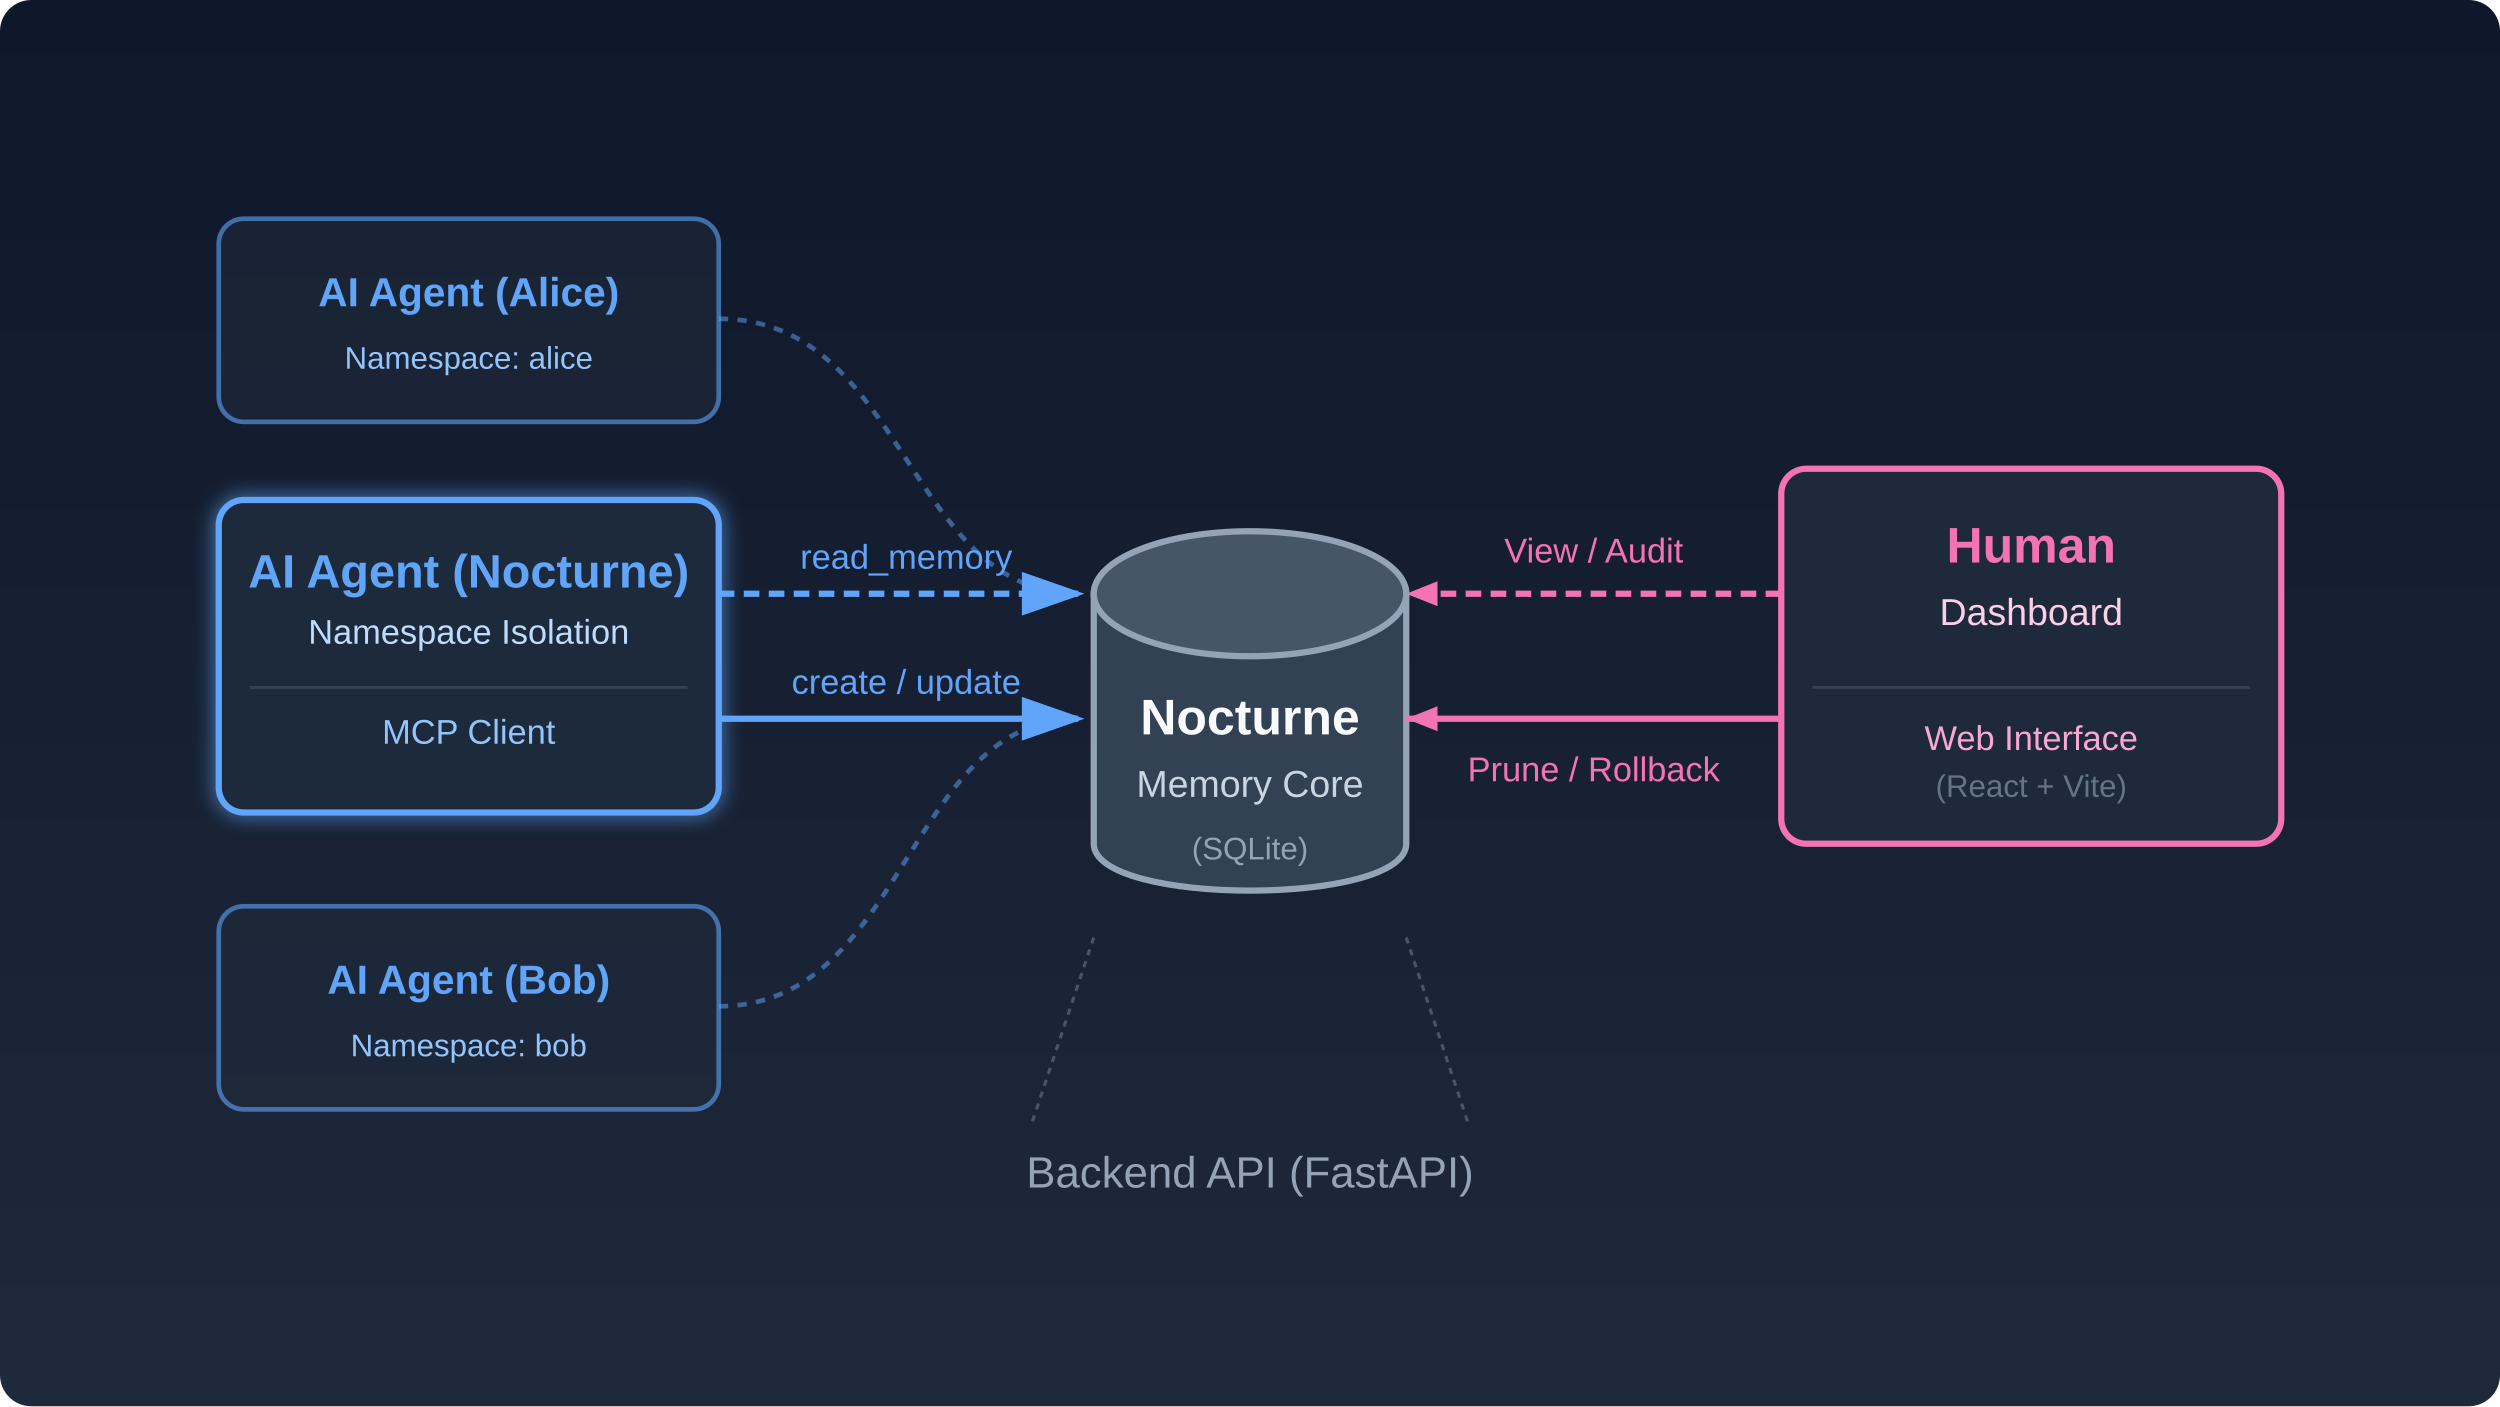
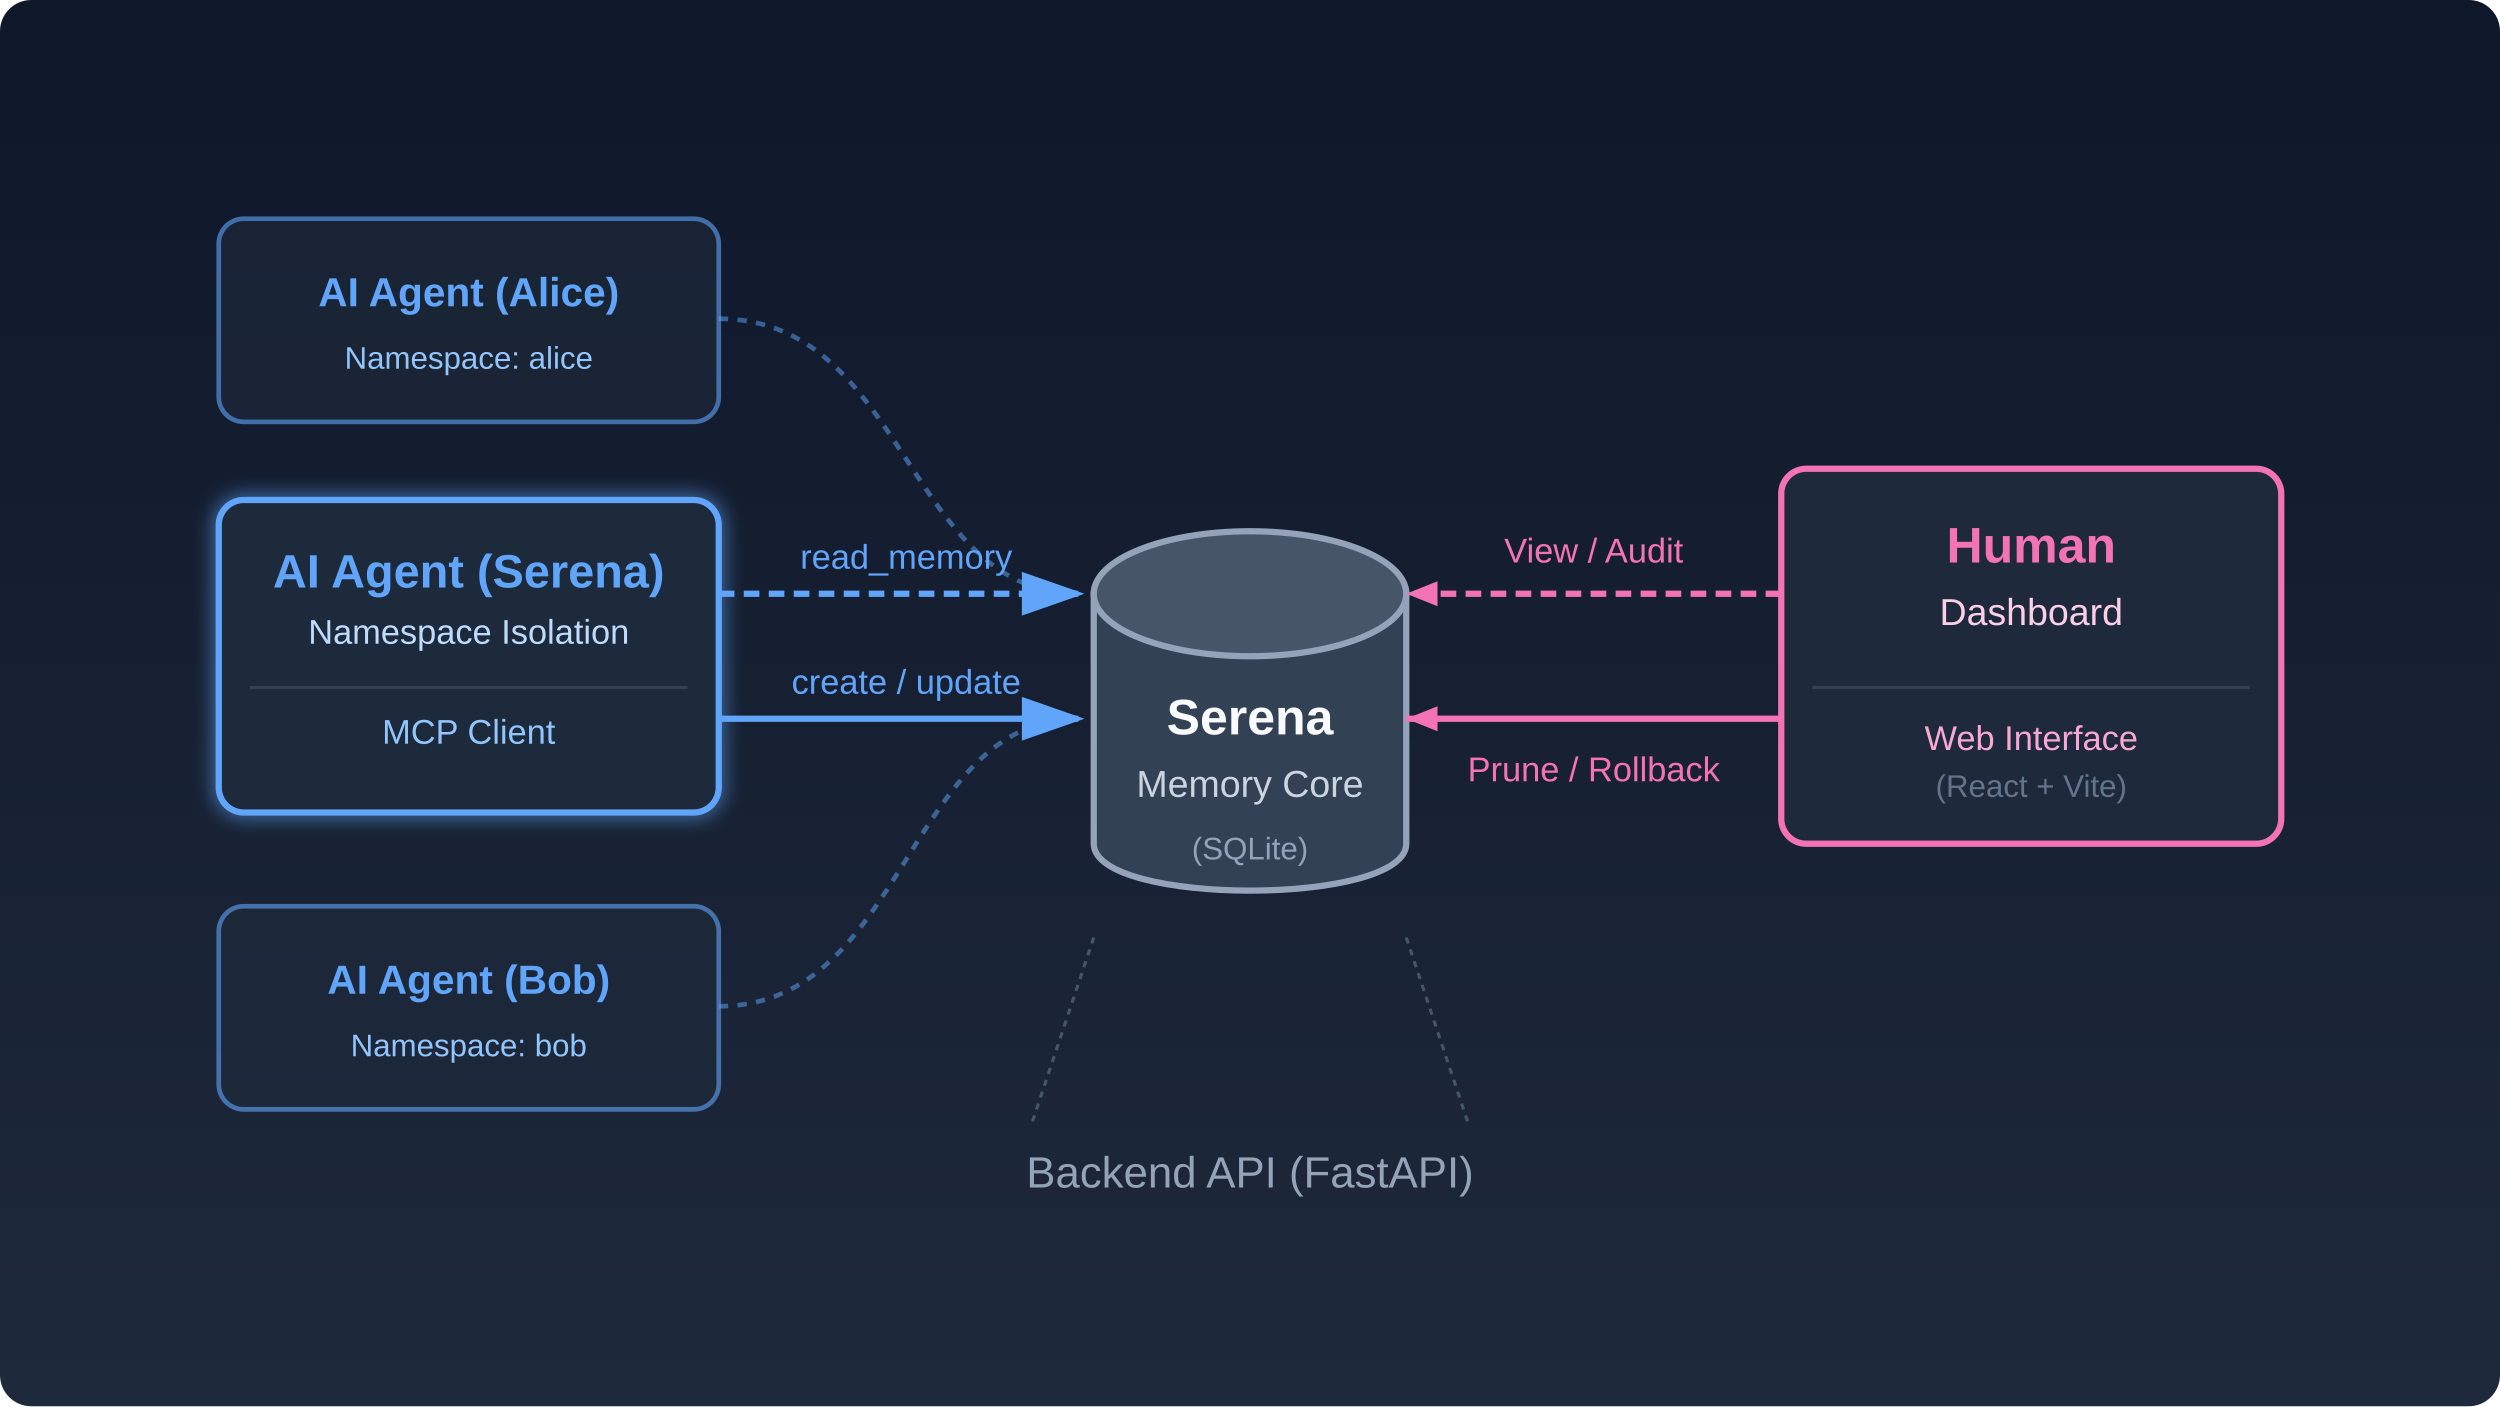
<svg xmlns="http://www.w3.org/2000/svg" width="800" height="450">
  <defs>
    <linearGradient id="bg-grad" x1="0%" y1="0%" x2="0%" y2="100%">
      <stop offset="0%" style="stop-color:#0f172a;stop-opacity:1" />
      <stop offset="100%" style="stop-color:#1e293b;stop-opacity:1" />
    </linearGradient>
    <filter id="glow-ai" x="-50%" y="-50%" width="200%" height="200%">
      <feGaussianBlur stdDeviation="3" result="coloredBlur" />
      <feMerge>
        <feMergeNode in="coloredBlur" />
        <feMergeNode in="SourceGraphic" />
      </feMerge>
    </filter>
    <marker id="arrow-ai" markerWidth="10" markerHeight="7" refX="9" refY="3.5" orient="auto">
      <polygon points="0 0, 10 3.5, 0 7" fill="#60a5fa" />
    </marker>
    <marker id="arrow-human" markerWidth="10" markerHeight="7" refX="9" refY="3.5" orient="auto">
      <polygon points="0 0, 10 3.5, 0 7" fill="#f472b6" />
    </marker>
  </defs>
  <rect width="100%" height="100%" fill="url(#bg-grad)" rx="10" />
  <g transform="translate(350, 160)">
    <path d="M 0 30 C 0 10 100 10 100 30 V 110 C 100 130 0 130 0 110 V 30" fill="#334155" stroke="#94a3b8" stroke-width="2" />
    <ellipse cx="50" cy="30" rx="50" ry="20" fill="#475569" stroke="#94a3b8" stroke-width="2" />
-     <text x="50" y="75" font-family="Arial, sans-serif" font-size="16" fill="#f8fafc" text-anchor="middle" font-weight="bold">Nocturne</text>
+     <text x="50" y="75" font-family="Arial, sans-serif" font-size="16" fill="#f8fafc" text-anchor="middle" font-weight="bold">Serena</text>
    <text x="50" y="95" font-family="Arial, sans-serif" font-size="12" fill="#cbd5e1" text-anchor="middle">Memory Core</text>
    <text x="50" y="115" font-family="Arial, sans-serif" font-size="10" fill="#94a3b8" text-anchor="middle">(SQLite)</text>
  </g>
  <g transform="translate(70, 70)">
    <rect x="0" y="0" width="160" height="65" rx="8" fill="#1e293b" stroke="#60a5fa" stroke-width="1.5" opacity="0.6" />
    <text x="80" y="28" font-family="Arial, sans-serif" font-size="13" fill="#60a5fa" text-anchor="middle" font-weight="bold">AI Agent (Alice)</text>
    <text x="80" y="48" font-family="Arial, sans-serif" font-size="10" fill="#93c5fd" text-anchor="middle">Namespace: alice</text>
  </g>
  <g transform="translate(70, 160)">
    <rect x="0" y="0" width="160" height="100" rx="8" fill="#1e293b" stroke="#60a5fa" stroke-width="2" filter="url(#glow-ai)" />
-     <text x="80" y="28" font-family="Arial, sans-serif" font-size="15" fill="#60a5fa" text-anchor="middle" font-weight="bold">AI Agent (Nocturne)</text>
+     <text x="80" y="28" font-family="Arial, sans-serif" font-size="15" fill="#60a5fa" text-anchor="middle" font-weight="bold">AI Agent (Serena)</text>
    <text x="80" y="46" font-family="Arial, sans-serif" font-size="11" fill="#bfdbfe" text-anchor="middle">Namespace Isolation</text>
    <line x1="10" y1="60" x2="150" y2="60" stroke="#334155" stroke-width="1" />
    <text x="80" y="78" font-family="Arial, sans-serif" font-size="11" fill="#93c5fd" text-anchor="middle">MCP Client</text>
  </g>
  <g transform="translate(70, 290)">
    <rect x="0" y="0" width="160" height="65" rx="8" fill="#1e293b" stroke="#60a5fa" stroke-width="1.5" opacity="0.6" />
    <text x="80" y="28" font-family="Arial, sans-serif" font-size="13" fill="#60a5fa" text-anchor="middle" font-weight="bold">AI Agent (Bob)</text>
    <text x="80" y="48" font-family="Arial, sans-serif" font-size="10" fill="#93c5fd" text-anchor="middle">Namespace: bob</text>
  </g>
  <g>
    <path d="M 230 102 C 290 102, 290 190, 345 190" stroke="#60a5fa" stroke-width="1.5" opacity="0.5" marker-end="url(#arrow-ai)" fill="none" stroke-dasharray="3,3" />
    <path d="M 230 190 L 345 190" stroke="#60a5fa" stroke-width="2" marker-end="url(#arrow-ai)" stroke-dasharray="5,3" fill="none" />
    <text x="290" y="182" font-family="Arial, sans-serif" font-size="11" fill="#60a5fa" text-anchor="middle">read_memory</text>
    <path d="M 230 230 L 345 230" stroke="#60a5fa" stroke-width="2" marker-end="url(#arrow-ai)" fill="none" />
    <text x="290" y="222" font-family="Arial, sans-serif" font-size="11" fill="#60a5fa" text-anchor="middle">create / update</text>
    <path d="M 230 322 C 290 322, 290 230, 345 230" stroke="#60a5fa" stroke-width="1.5" opacity="0.5" marker-end="url(#arrow-ai)" fill="none" stroke-dasharray="3,3" />
  </g>
  <g transform="translate(570, 150)">
    <rect x="0" y="0" width="160" height="120" rx="8" fill="#1e293b" stroke="#f472b6" stroke-width="2" />
    <text x="80" y="30" font-family="Arial, sans-serif" font-size="16" fill="#f472b6" text-anchor="middle" font-weight="bold">Human</text>
    <text x="80" y="50" font-family="Arial, sans-serif" font-size="12" fill="#fbcfe8" text-anchor="middle">Dashboard</text>
    <line x1="10" y1="70" x2="150" y2="70" stroke="#334155" stroke-width="1" />
    <text x="80" y="90" font-family="Arial, sans-serif" font-size="11" fill="#f9a8d4" text-anchor="middle">Web Interface</text>
    <text x="80" y="105" font-family="Arial, sans-serif" font-size="10" fill="#64748b" text-anchor="middle">(React + Vite)</text>
  </g>
  <g>
    <path d="M 570 190 L 450 190" stroke="#f472b6" stroke-width="2" stroke-dasharray="5,3" />
    <polygon points="450,190 460,186 460,194" fill="#f472b6" />
    <text x="510" y="180" font-family="Arial, sans-serif" font-size="11" fill="#f472b6" text-anchor="middle">View / Audit</text>
    <path d="M 570 230 L 450 230" stroke="#f472b6" stroke-width="2" />
    <polygon points="450,230 460,226 460,234" fill="#f472b6" />
    <text x="510" y="250" font-family="Arial, sans-serif" font-size="11" fill="#f472b6" text-anchor="middle">Prune / Rollback</text>
  </g>
  <g transform="translate(0, 380)">
    <text x="400" y="0" font-family="Arial, sans-serif" font-size="14" fill="#94a3b8" text-anchor="middle">Backend API (FastAPI)</text>
    <line x1="350" y1="-80" x2="330" y2="-20" stroke="#475569" stroke-width="1" stroke-dasharray="2,2" />
    <line x1="450" y1="-80" x2="470" y2="-20" stroke="#475569" stroke-width="1" stroke-dasharray="2,2" />
  </g>
</svg>
